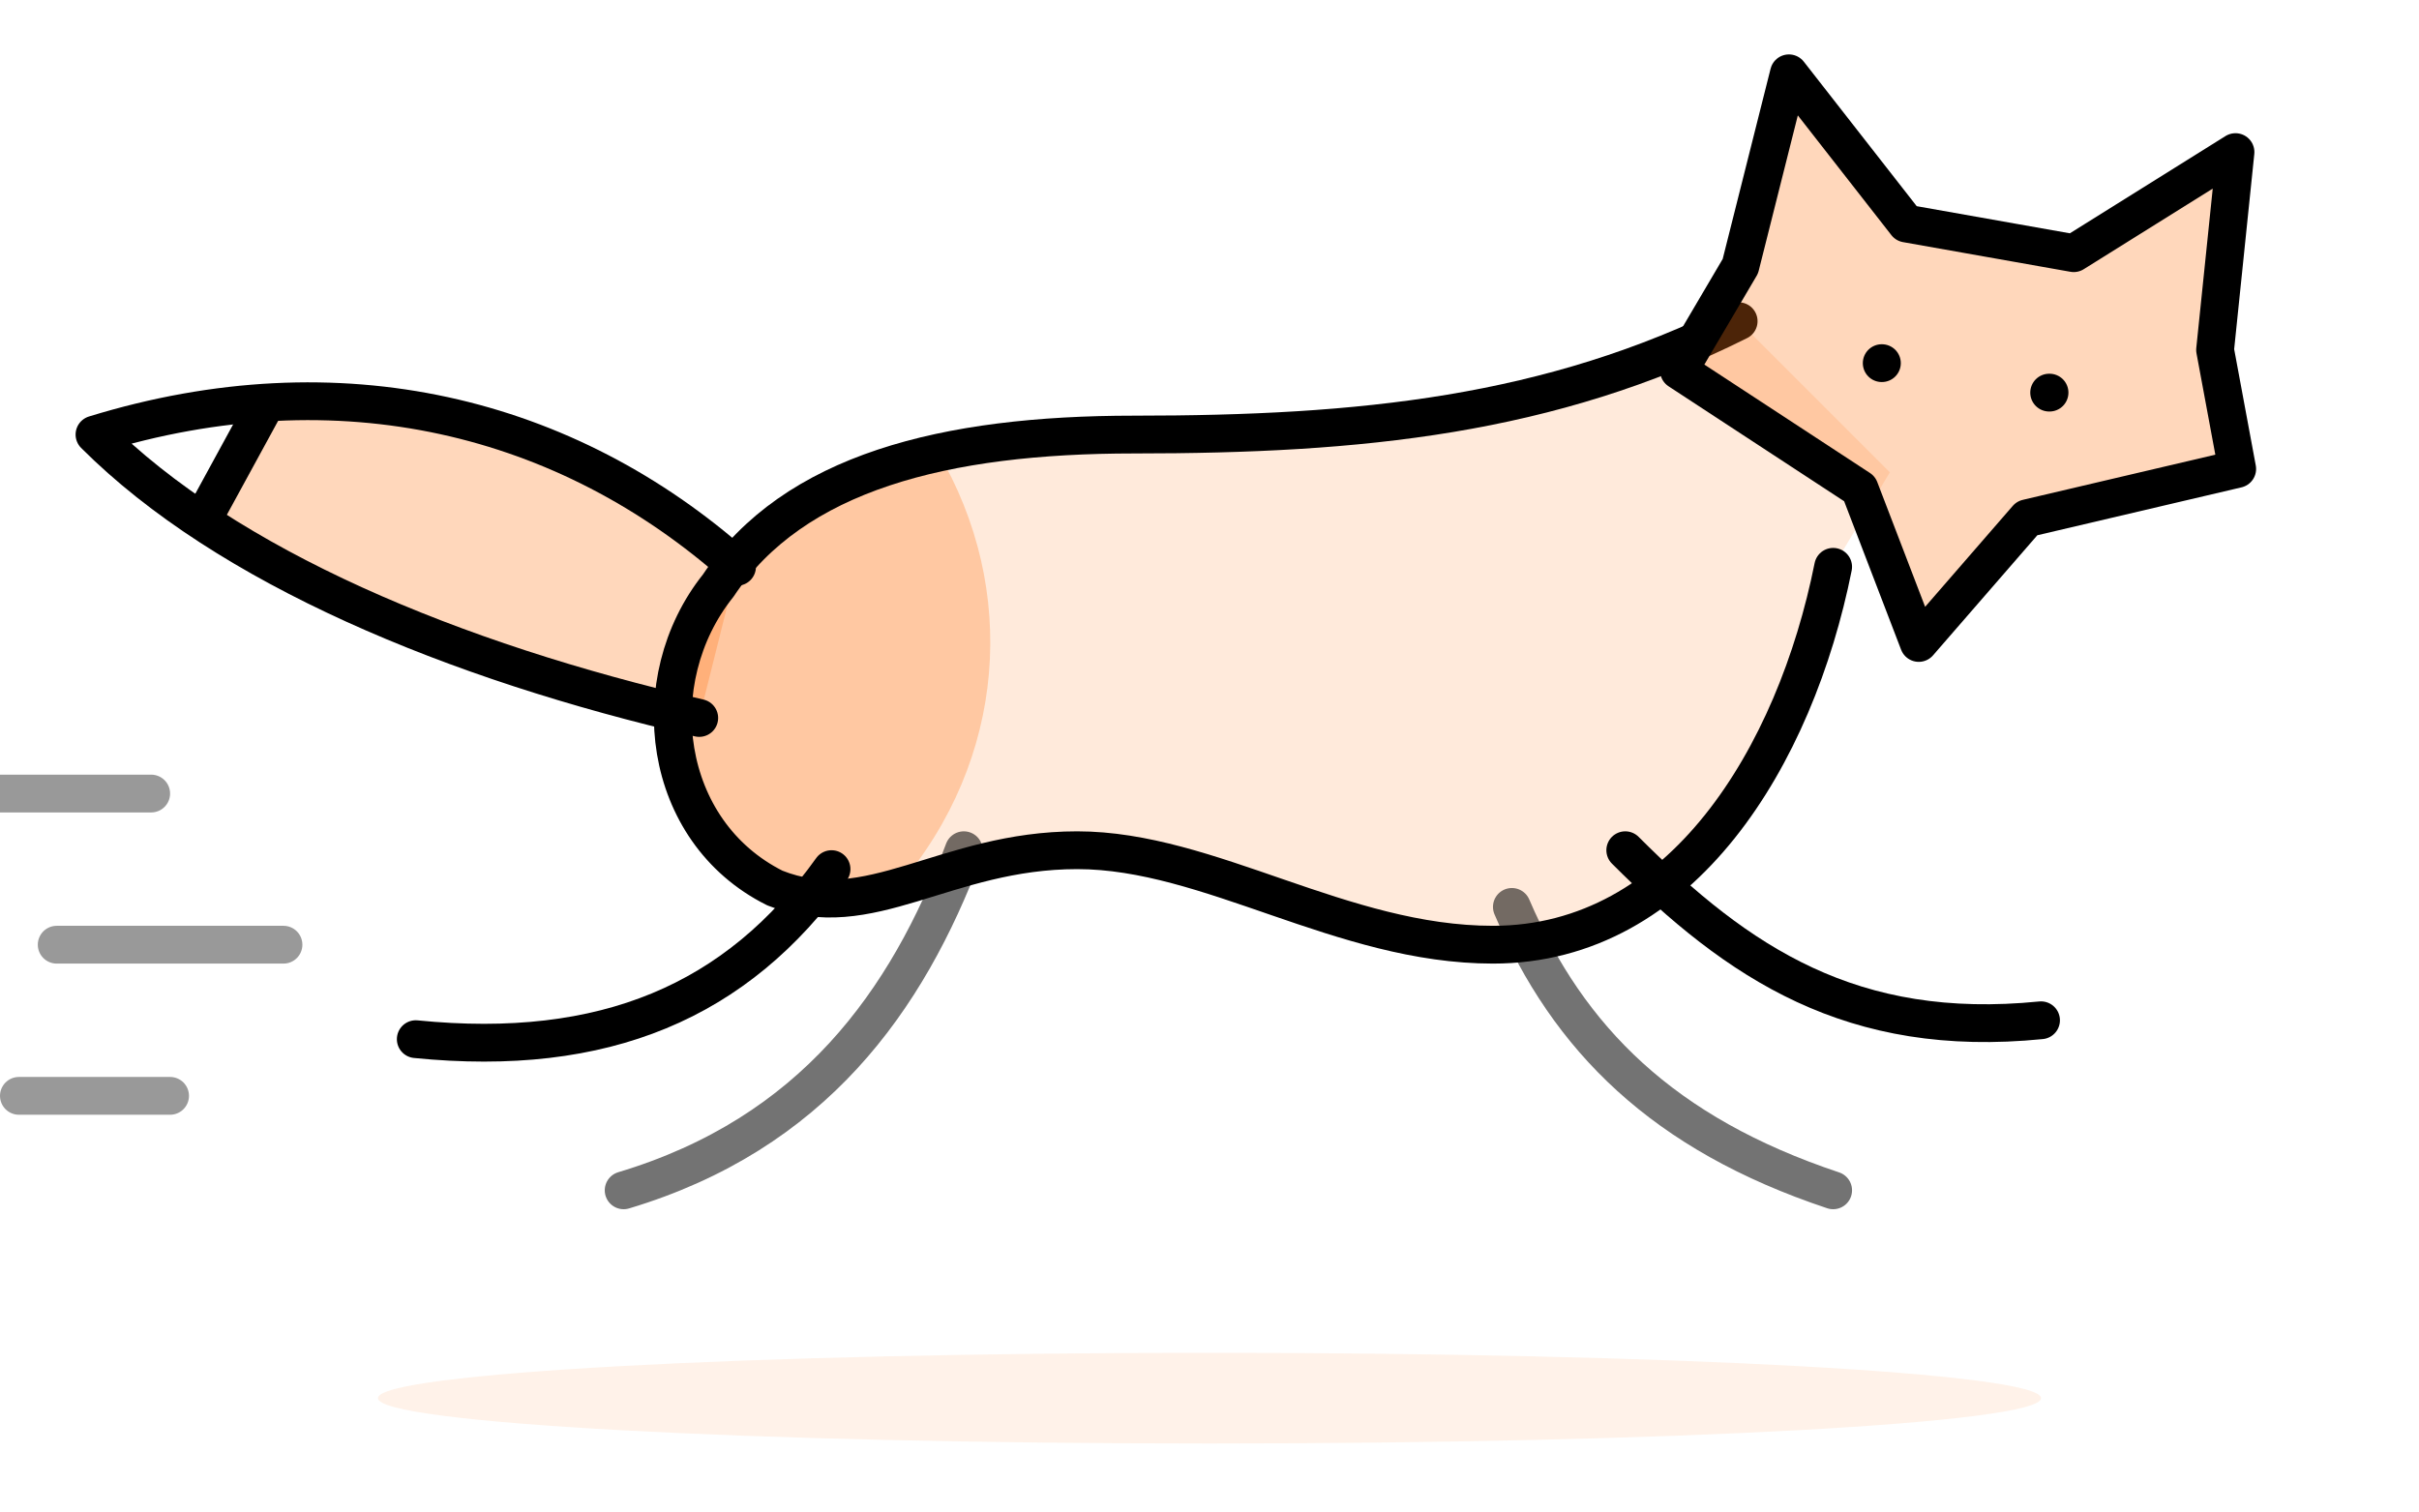
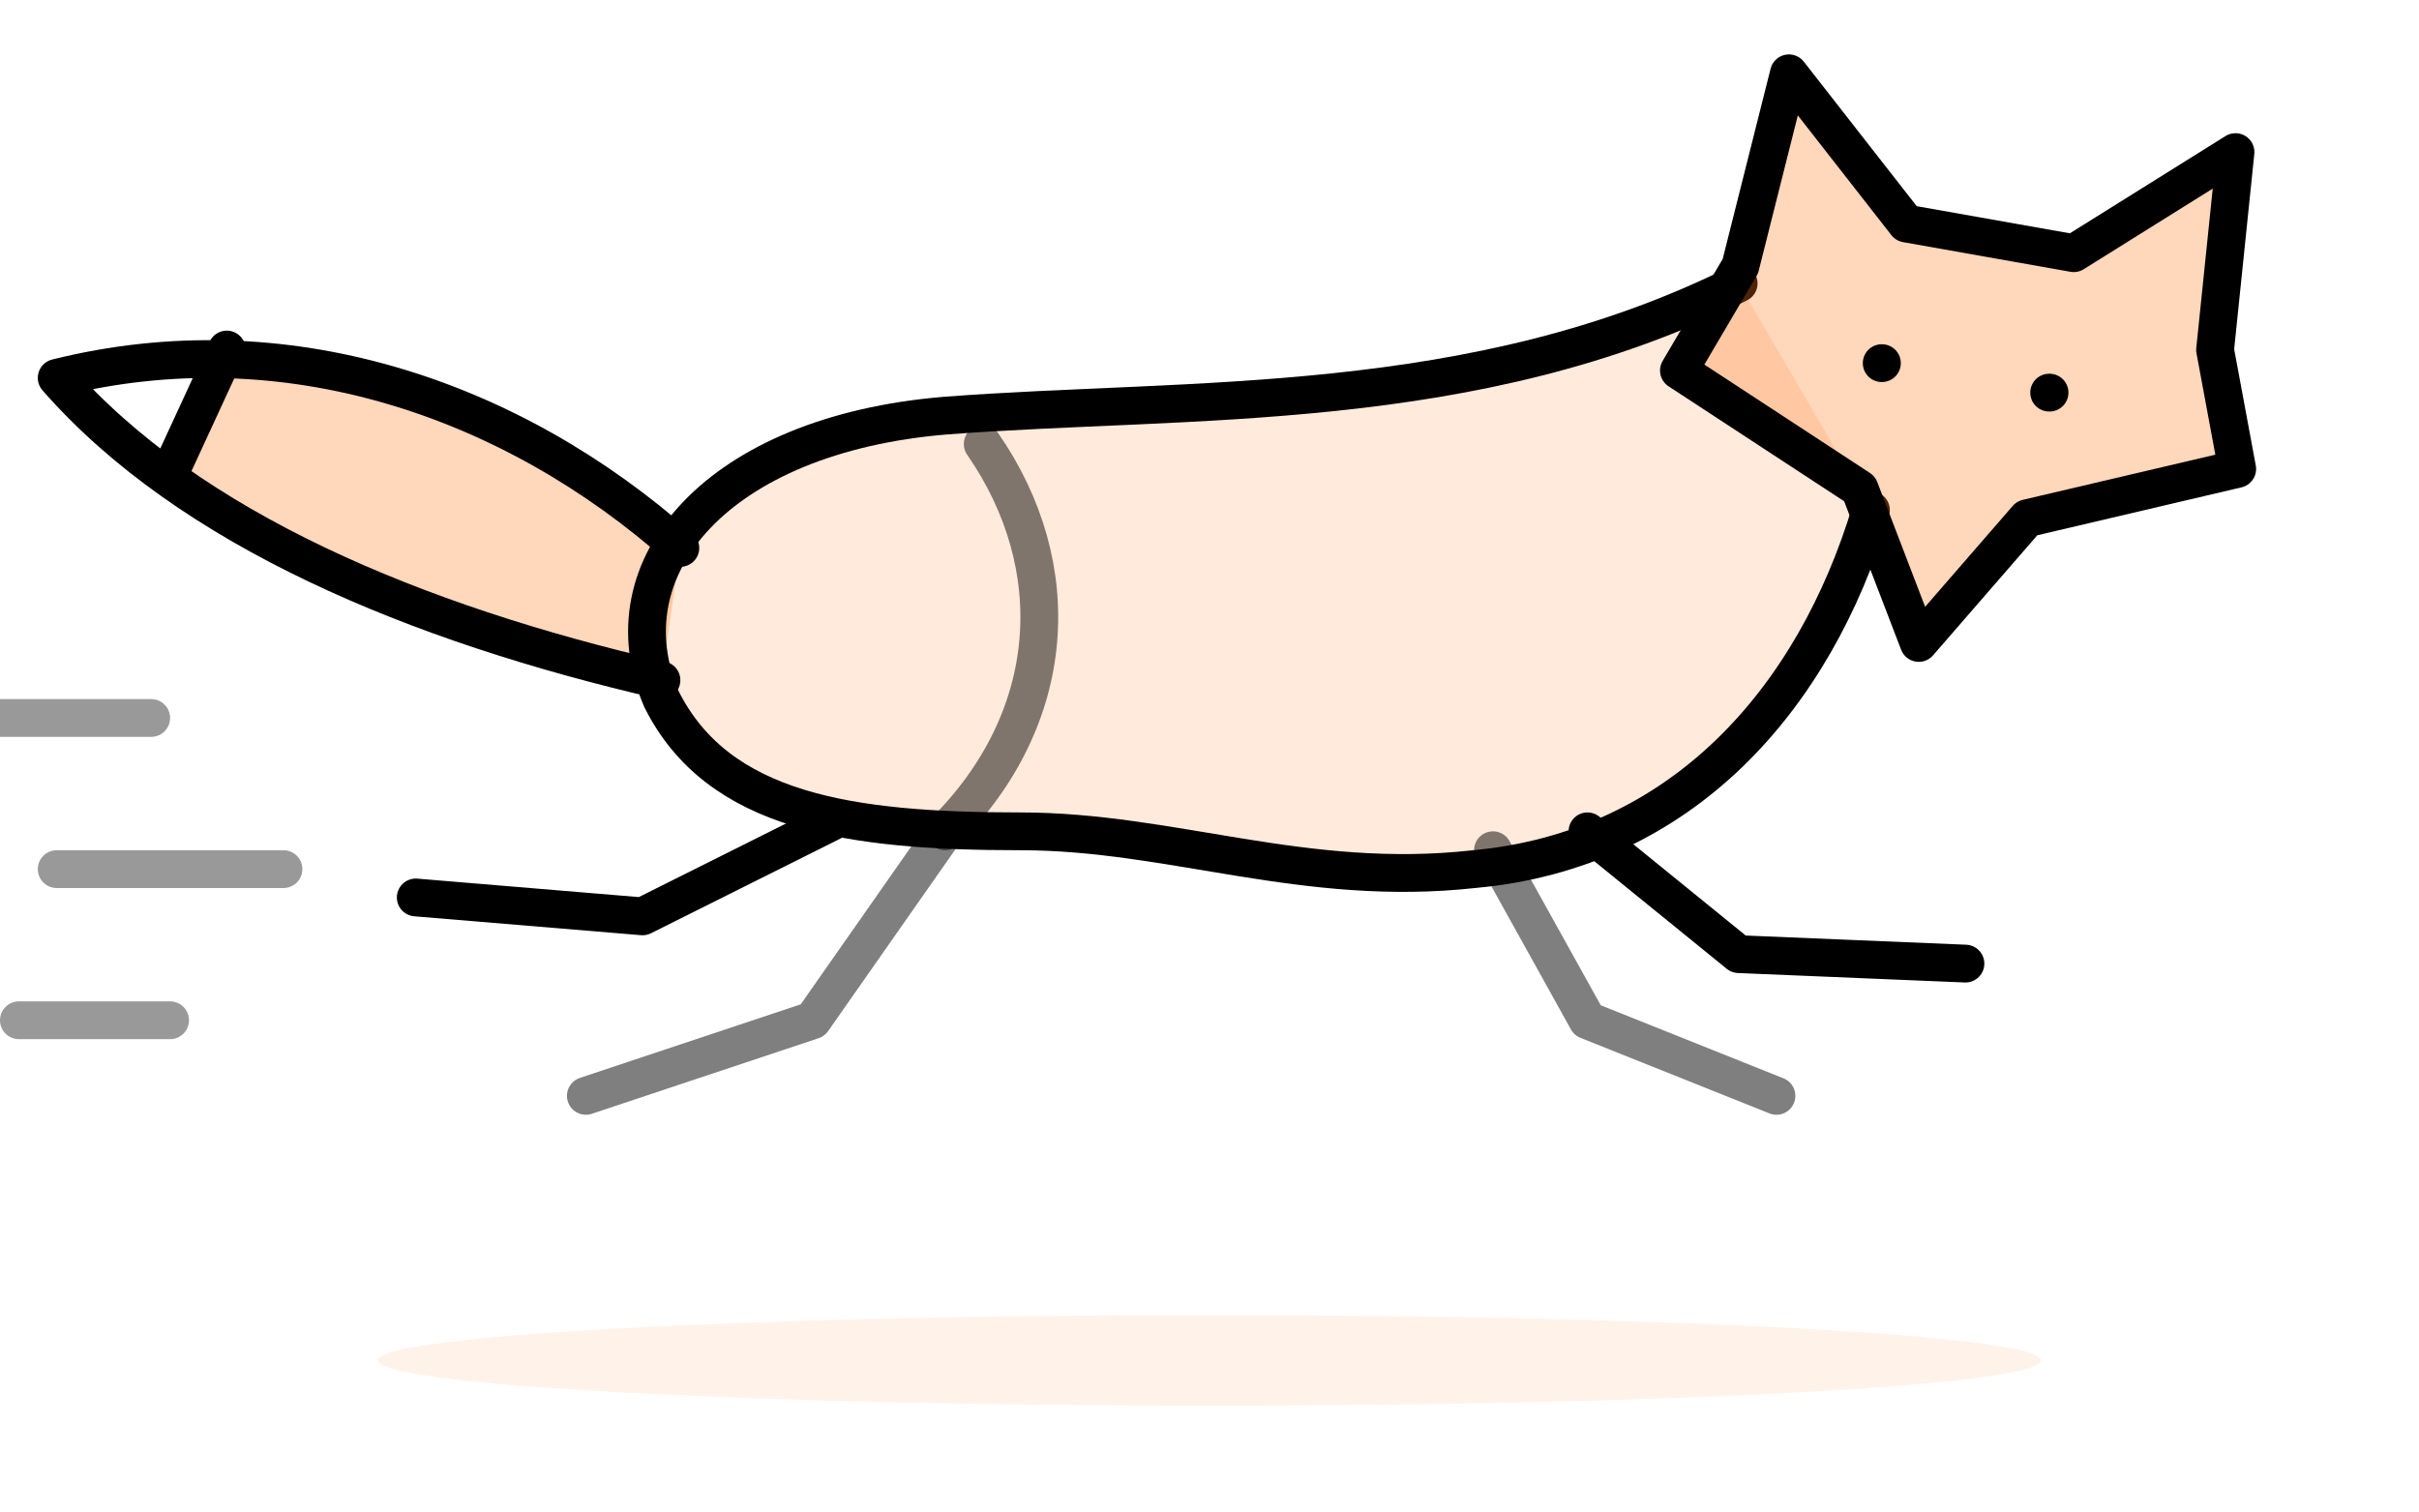
<svg xmlns="http://www.w3.org/2000/svg" viewBox="0 0 128 80" fill="none" stroke="currentColor" stroke-width="2" stroke-linecap="round" stroke-linejoin="round" role="img" aria-label="Fenn the fox running">
-   <ellipse class="fill" cx="64" cy="74" rx="44" ry="2.4" fill="#ff7a1a" stroke="none" opacity=".1" />
-   <path class="fill" d="M97 30c-2 10-8 20-18 20-8 0-15-5-22-5-7 0-11 4-16 2-6-3-7-11-3-16 4-6 12-8 22-8 12 0 22-1 32-6l8 8z" fill="#ff7a1a" stroke="none" opacity="0.16" />
-   <path class="fill" d="M41 47c-6-3-7-11-3-16 3-4 7-5.5 12-6.4C54 32 53 41 47 47.5z" fill="#ff7a1a" stroke="none" opacity="0.3" />
-   <path class="fill" d="M39 30c-9-8-18-10-25-8.5L11 27c5 4 14 8 26 11z" fill="#ff7a1a" stroke="none" opacity="0.3" />
-   <path d="M80 48c3 7 8 12 17 15" stroke-opacity=".55" />
-   <path d="M51 45c-3 8-8 15-18 18" stroke-opacity=".55" />
-   <path d="M97 30c-2 10-8 20-18 20-8 0-15-5-22-5-7 0-11 4-16 2-6-3-7-11-3-16 4-6 12-8 22-8 12 0 22-1 32-6" />
-   <path d="M86 45c6 6 12 10 22 9" />
-   <path d="M44 46c-5 7-12 10-22 9" />
-   <path d="M39 30c-9-8-21-11-34-7 7 7 19 12 32 15" />
-   <path d="M14 21.5 11 27" />
-   <path d="M0 42H8M3 50H15M1 58H9" stroke-opacity=".4" />
+   <ellipse class="fill" cx="64" cy="72" rx="44" ry="2.4" fill="#ff7a1a" stroke="none" opacity=".1" />
+   <path class="fill" d="M99 27C96 37 89 45 78 46c-9 1-16-2-24-2-9 0-16-1-19-7-3-7 3-14 15-15 13-1 28 0 42-7z" fill="#ff7a1a" stroke="none" opacity="0.16" />
+   <path class="fill" d="M36 29c-7-6-16-10-24-10.5L9 25c6 5 15 8 26 11z" fill="#ff7a1a" stroke="none" opacity="0.3" />
+   <path d="M79 45L84 54L94 58" stroke-opacity=".5" />
+   <path d="M50 44L43 54L31 58" stroke-opacity=".5" />
+   <path d="M36 29c-9-8-21-12-33-9 7 8 19 13 32 16" />
+   <path d="M12 18.5 9 25" />
+   <path d="M99 27C96 37 89 45 78 46c-9 1-16-2-24-2-9 0-16-1-19-7-3-7 3-14 15-15 13-1 28 0 42-7" />
+   <path d="M52 23.5C56.5 30 56 38 50 44" stroke-opacity=".5" />
+   <path d="M84 44L92 50.5L104 51" />
+   <path d="M44 43.5L34 48.5L22 47.5" />
+   <path d="M0 38H8M3 46H15M1 54H9" stroke-opacity=".4" />
  <path class="fill" d="M94.66 3.88l6.21 7.95 8.86 1.57 8.56-5.35-1.08 10.47 1.17 6.3-11.12 2.61-5.73 6.6L98.4 25.87l-9.56-6.26 3.25-5.52z" fill="#ff7a1a" stroke="none" opacity=".3" />
  <path d="M94.66 3.88l6.21 7.95 8.86 1.57 8.56-5.35-1.08 10.47 1.17 6.3-11.12 2.61-5.73 6.6L98.4 25.87l-9.56-6.26 3.25-5.52z" />
  <path d="M99.57 19.22h.01" />
  <path d="M108.43 20.78h.02" />
</svg>
